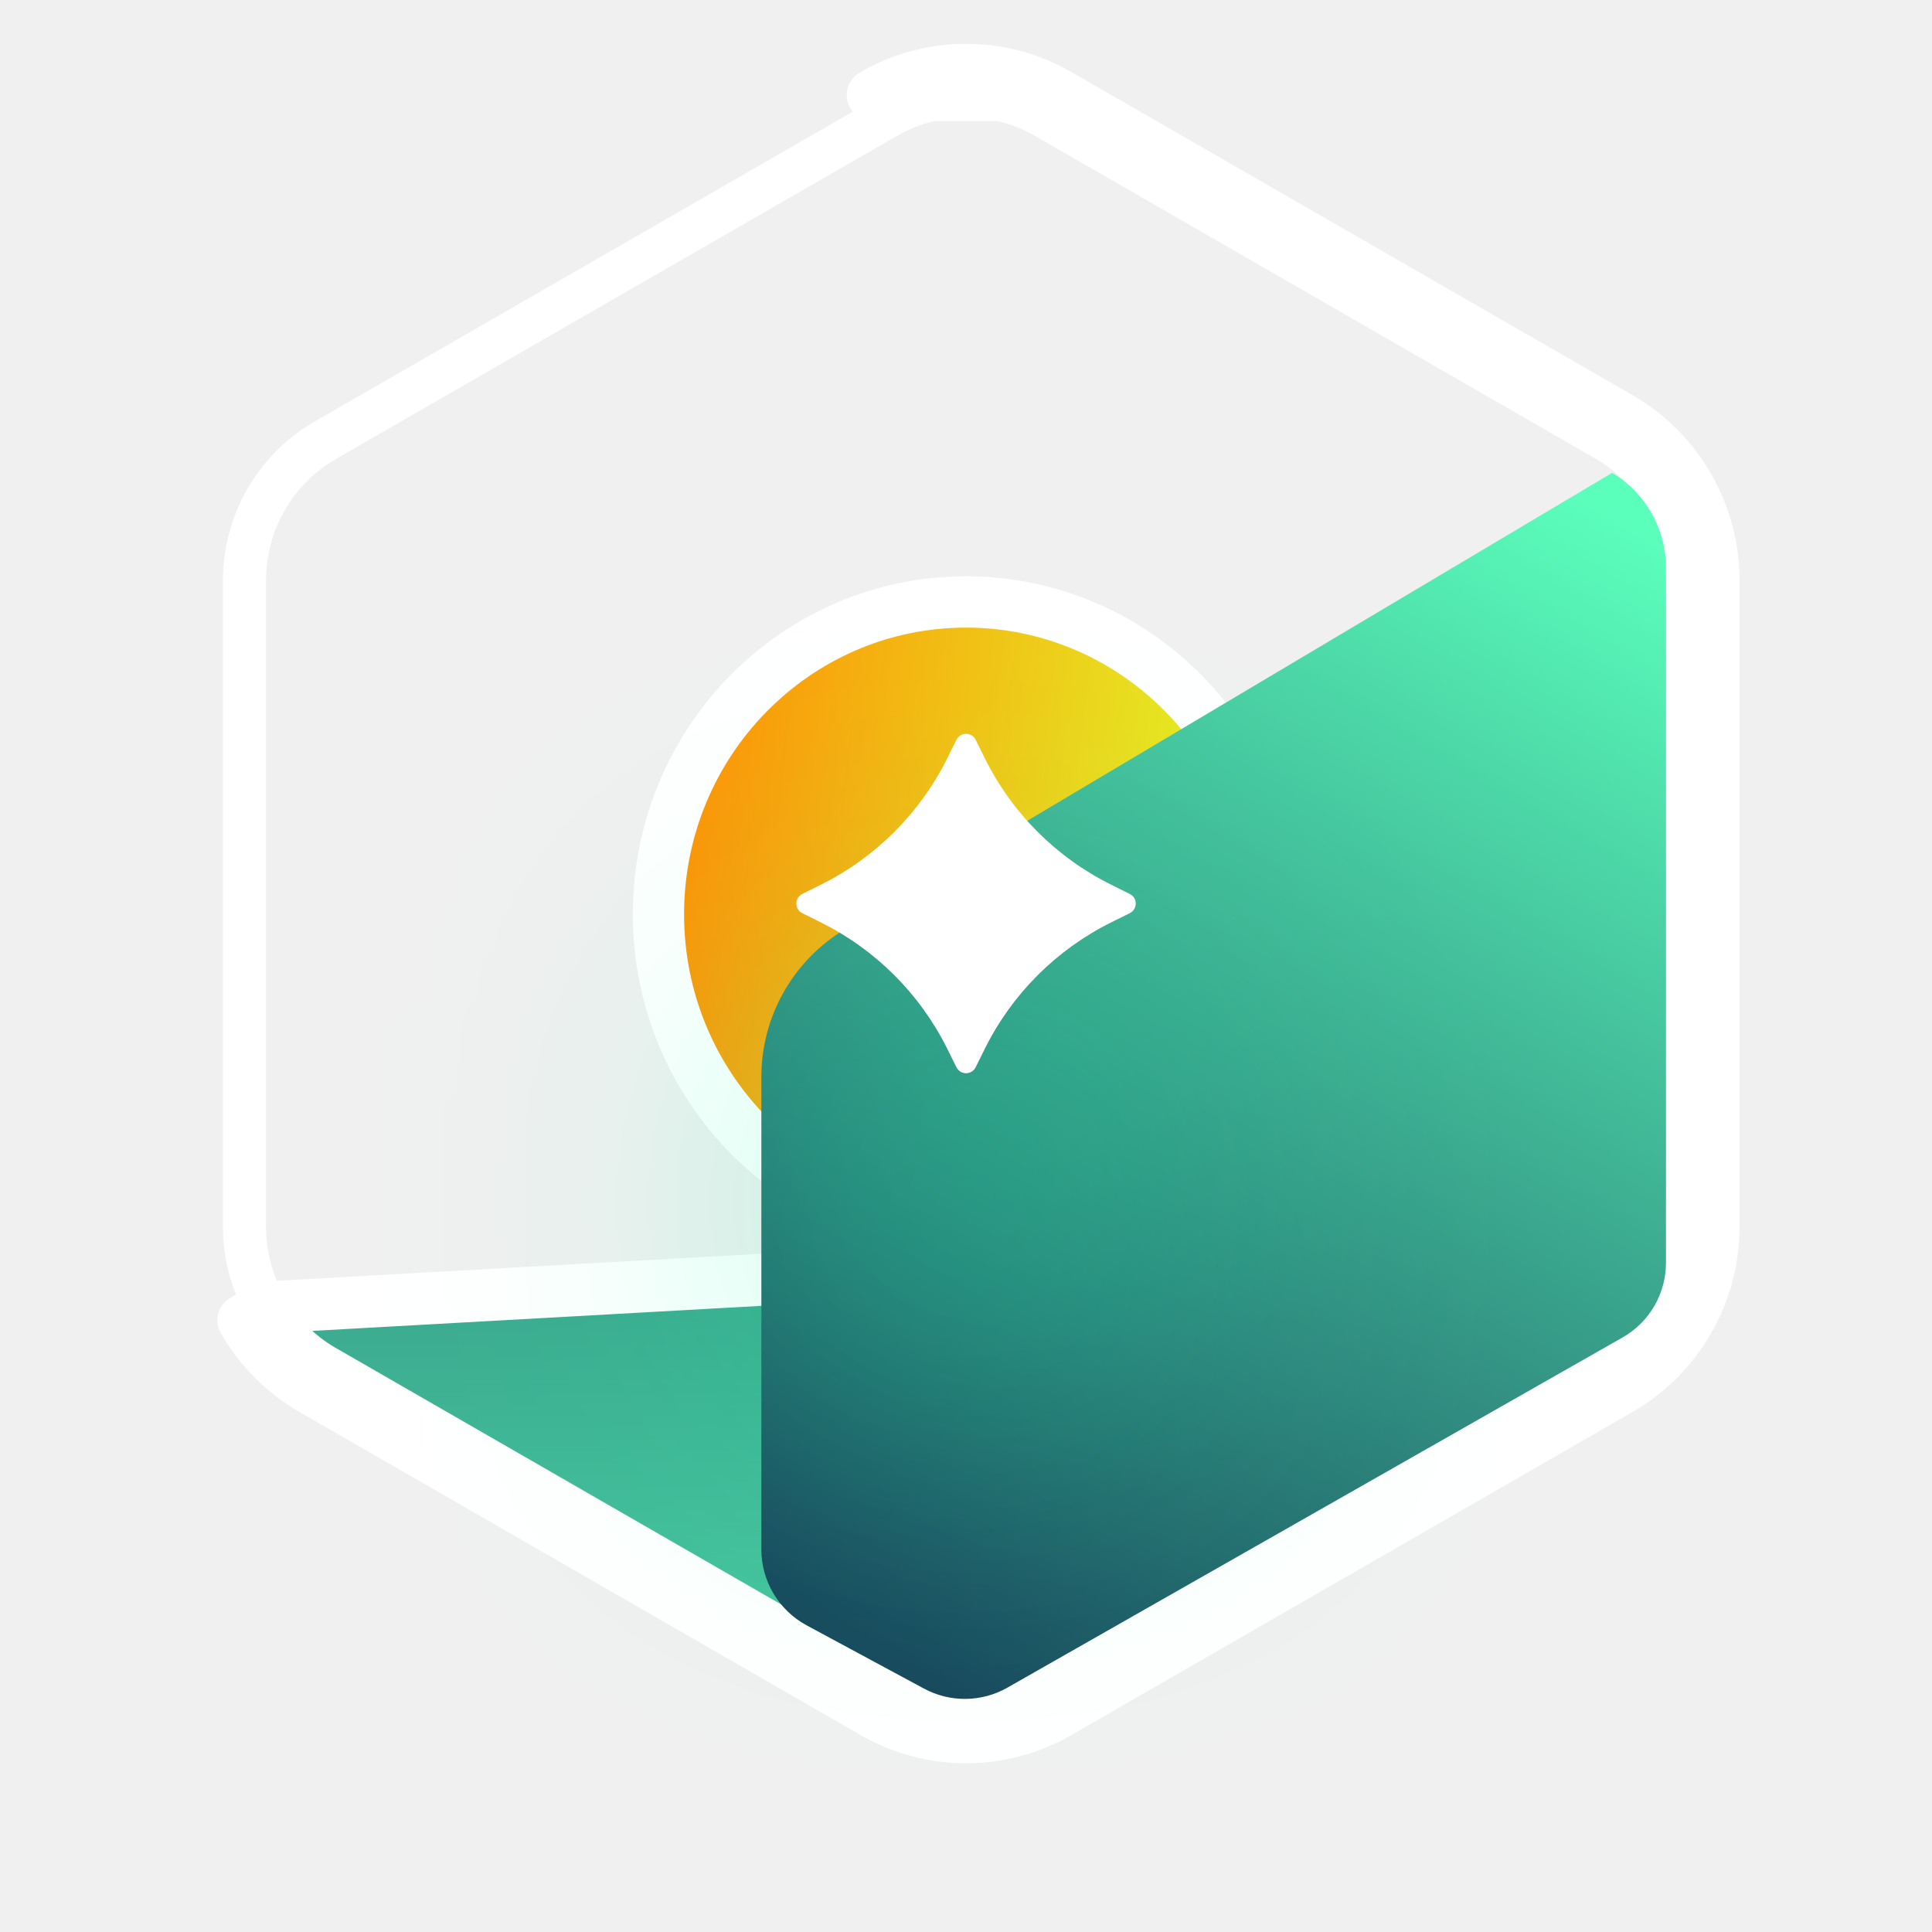
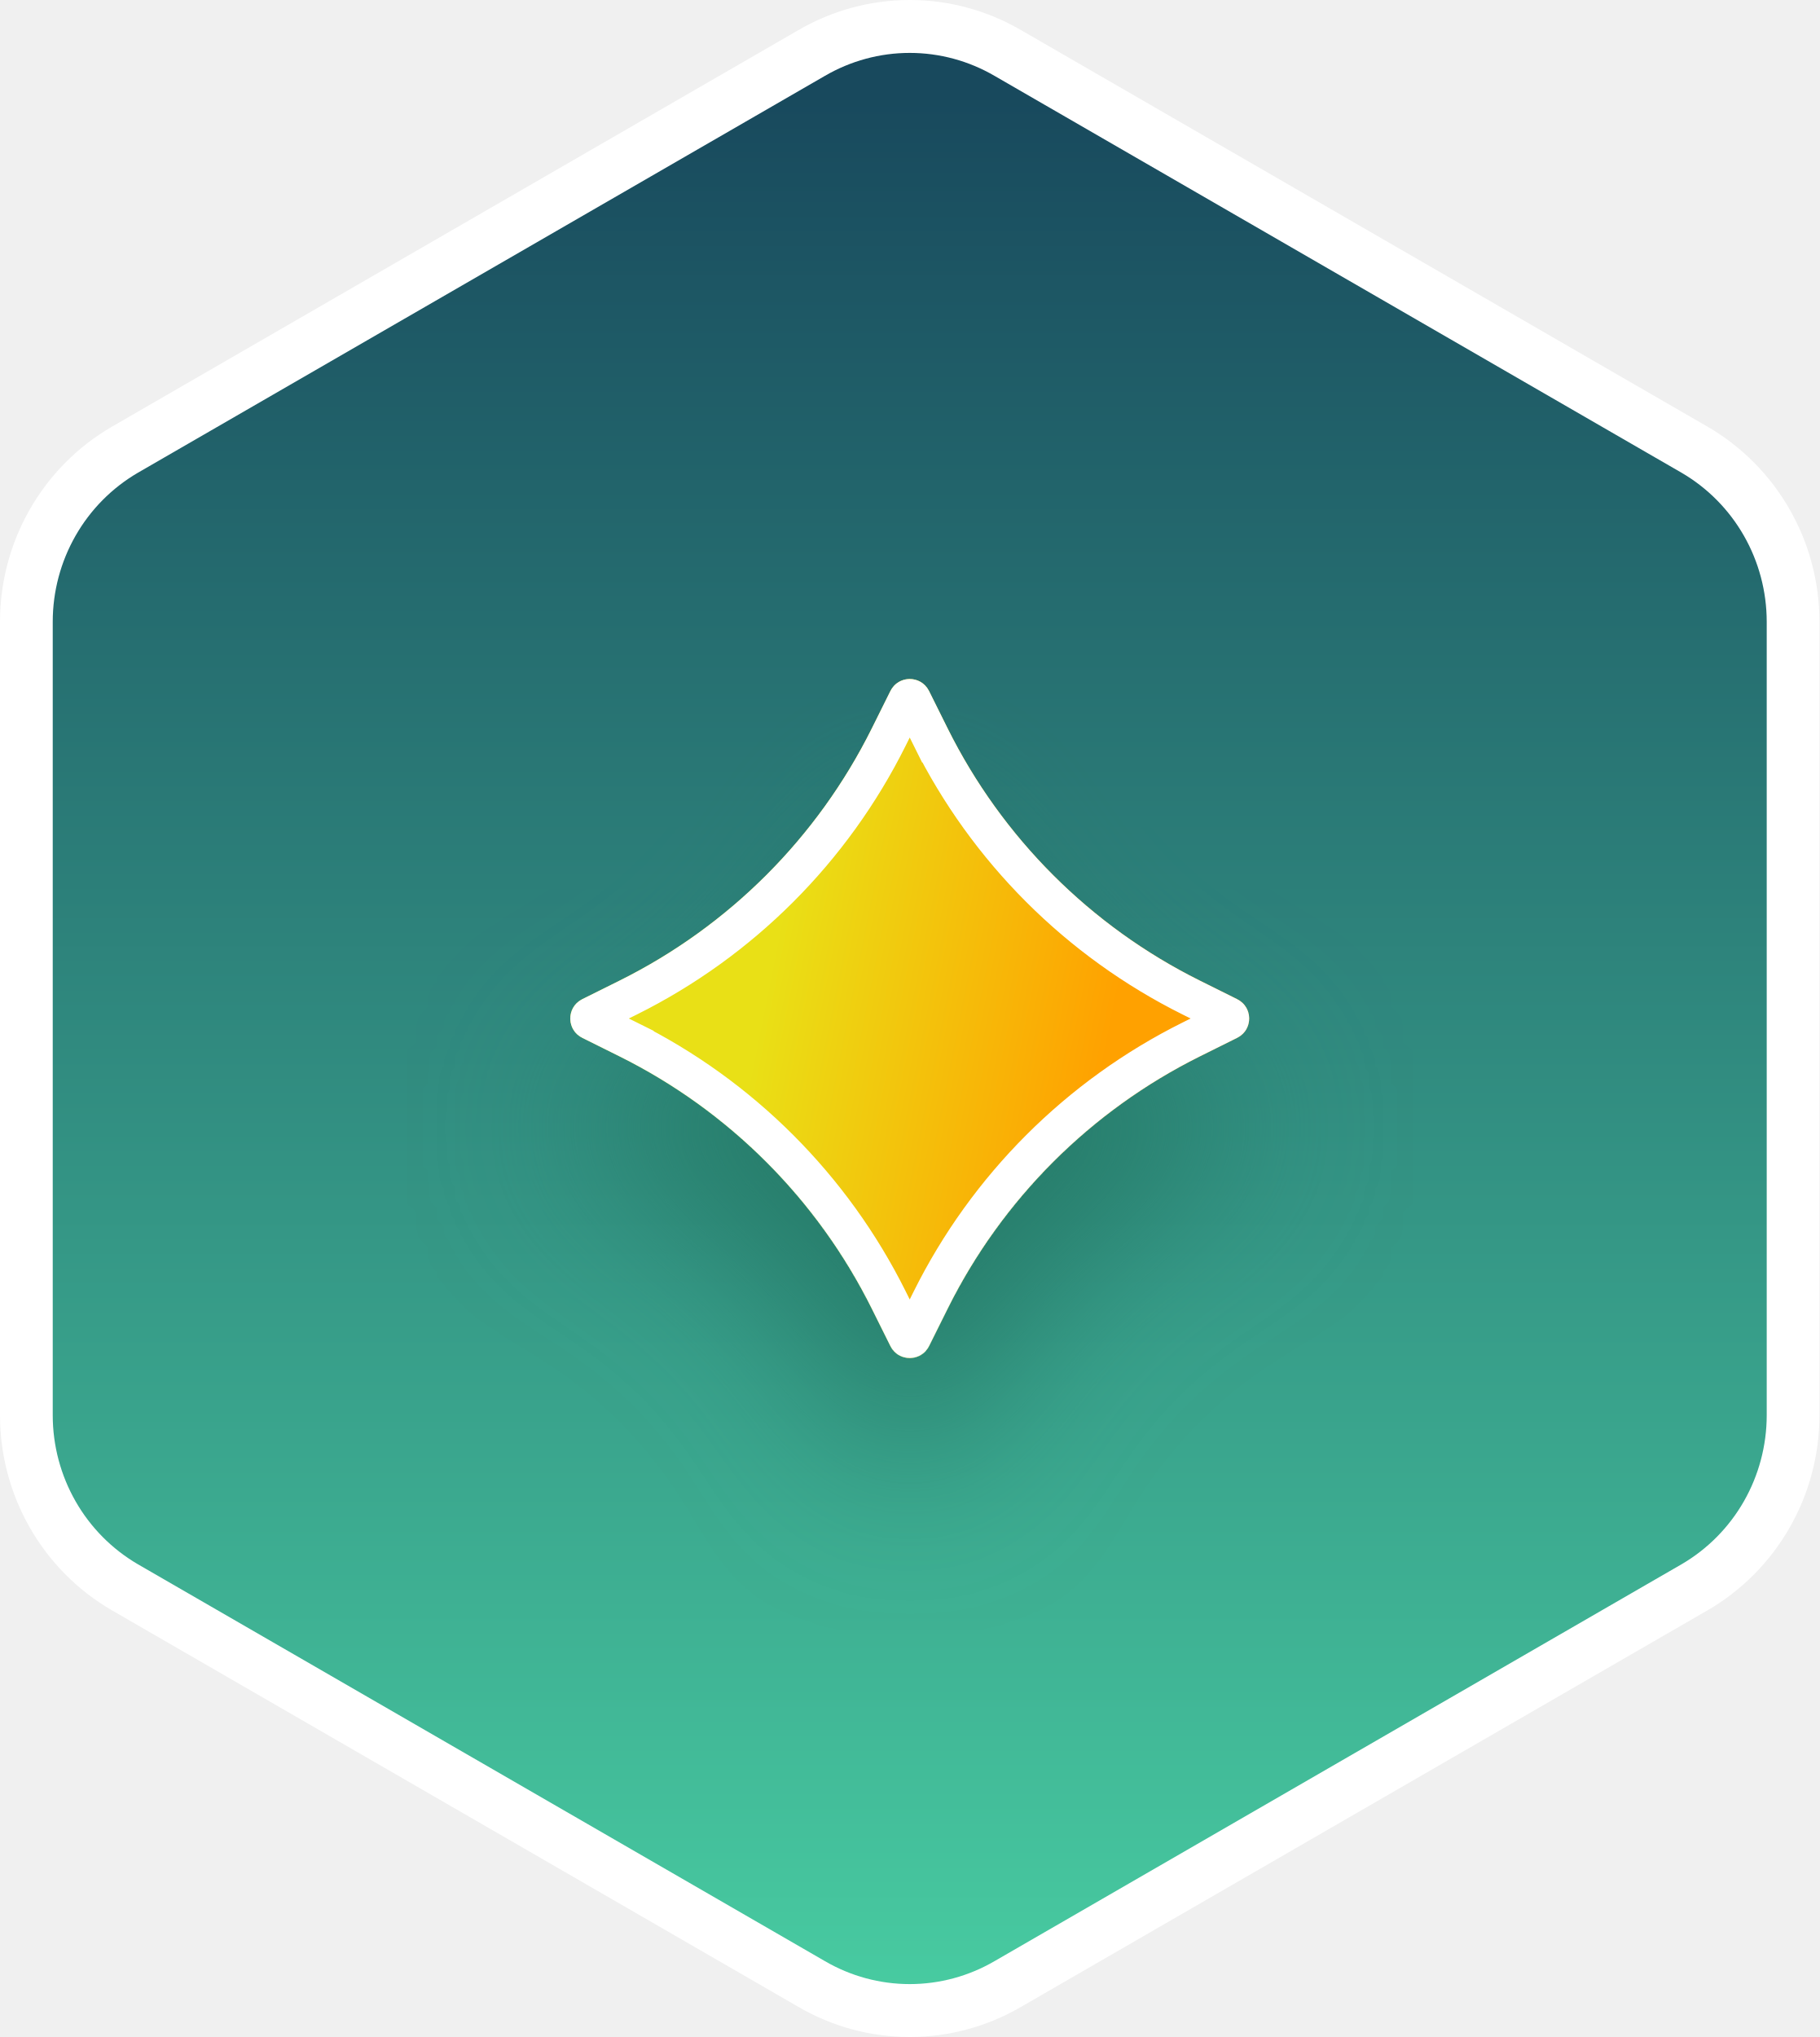
- <svg xmlns="http://www.w3.org/2000/svg" width="26" height="26" viewBox="0 0 26 26" fill="none">
-   <g id="Rewards">
-     <g id="Group 27524">
-       <path id="Vector" d="M23.06 16.508V16.509C23.06 16.951 22.944 17.385 22.724 17.768C22.504 18.151 22.188 18.47 21.807 18.692L21.806 18.692L14.255 23.04C14.255 23.041 14.254 23.041 14.254 23.041C13.873 23.262 13.44 23.379 13 23.379C12.559 23.379 12.127 23.262 11.746 23.041C11.745 23.041 11.745 23.041 11.745 23.04L4.194 18.692L4.193 18.692C3.812 18.47 3.496 18.151 3.276 17.768C3.276 17.768 3.276 17.768 3.276 17.768L3.579 17.595L23.06 16.508ZM23.06 16.508V7.811V7.811M23.06 16.508V7.811M23.06 7.811C23.06 7.368 22.944 6.934 22.724 6.551C22.504 6.168 22.188 5.849 21.807 5.628L21.806 5.627M23.06 7.811L21.806 5.627M21.806 5.627L14.255 1.279M21.806 5.627L14.255 1.279M14.255 1.279C14.255 1.279 14.254 1.279 14.254 1.278M14.255 1.279L14.254 1.278M14.254 1.278C13.873 1.057 13.44 0.94 13 0.94C12.559 0.94 12.127 1.057 11.746 1.278C11.745 1.279 11.745 1.279 11.745 1.279L14.254 1.278Z" fill="url(#paint0_linear_16058_307)" stroke="white" stroke-width="0.7" stroke-linecap="round" stroke-linejoin="round" />
-       <path id="Vector (Stroke)" fill-rule="evenodd" clip-rule="evenodd" d="M11.776 1.33C12.148 1.114 12.57 1 13 1C13.43 1 13.852 1.114 14.224 1.33C14.224 1.33 14.225 1.331 14.225 1.331L21.777 5.679C22.149 5.896 22.457 6.207 22.672 6.581C22.887 6.955 23 7.379 23 7.81V16.508C23 16.94 22.887 17.364 22.672 17.738C22.457 18.112 22.149 18.423 21.777 18.64L21.776 18.64L14.225 22.988C14.225 22.988 14.224 22.988 14.224 22.988C13.852 23.205 13.43 23.319 13 23.319C12.57 23.319 12.148 23.205 11.776 22.988C11.776 22.988 11.775 22.988 11.775 22.988L4.224 18.64L4.223 18.64C3.851 18.423 3.543 18.112 3.328 17.738C3.114 17.364 3 16.94 3 16.508V7.81C3 7.379 3.114 6.955 3.328 6.581C3.543 6.207 3.851 5.896 4.223 5.679L4.224 5.679L11.775 1.331C11.775 1.331 11.776 1.33 11.776 1.33ZM13 1.58C12.672 1.58 12.351 1.667 12.067 1.832L12.066 1.832L4.515 6.18C4.514 6.181 4.514 6.181 4.514 6.181C4.231 6.346 3.995 6.583 3.831 6.869C3.667 7.155 3.58 7.48 3.58 7.811V16.508C3.58 16.839 3.667 17.164 3.831 17.45C3.995 17.736 4.231 17.973 4.514 18.138C4.514 18.138 4.514 18.138 4.515 18.138L12.067 22.487C12.351 22.652 12.672 22.739 13 22.739C13.328 22.739 13.649 22.652 13.933 22.487L13.934 22.486L21.485 18.138C21.486 18.138 21.486 18.138 21.486 18.138C21.769 17.973 22.005 17.736 22.169 17.45C22.333 17.164 22.42 16.839 22.42 16.508V7.811C22.42 7.48 22.333 7.155 22.169 6.869C22.005 6.583 21.769 6.346 21.486 6.181C21.486 6.181 21.486 6.181 21.485 6.18L13.934 1.832L13.933 1.832C13.649 1.667 13.328 1.58 13 1.58Z" fill="white" />
-       <path id="Ellipse 2905" d="M17.284 12.304C17.284 14.705 15.366 16.652 13 16.652C10.634 16.652 8.716 14.705 8.716 12.304C8.716 9.903 10.634 7.956 13 7.956C15.366 7.956 17.284 9.903 17.284 12.304Z" fill="url(#paint1_linear_16058_307)" />
-       <path id="Ellipse 2905 (Stroke)" d="M16.894 12.304C16.894 14.495 15.145 16.262 13 16.262C10.855 16.262 9.106 14.495 9.106 12.304C9.106 10.113 10.855 8.346 13 8.346C15.145 8.346 16.894 10.113 16.894 12.304ZM13 16.752C15.423 16.752 17.384 14.759 17.384 12.304C17.384 9.849 15.423 7.856 13 7.856C10.578 7.856 8.616 9.849 8.616 12.304C8.616 14.759 10.578 16.752 13 16.752Z" fill="white" stroke="white" stroke-width="0.2" />
-     </g>
-     <path id="Subtract" d="M10.246 14.493C10.246 13.675 10.677 12.918 11.38 12.5L21.696 6.363C22.145 6.632 22.42 7.118 22.42 7.642V16.993C22.42 17.41 22.197 17.794 21.834 18L13.558 22.711C13.211 22.909 12.786 22.914 12.434 22.724L10.855 21.873C10.48 21.67 10.246 21.279 10.246 20.852V14.493Z" fill="url(#paint2_linear_16058_307)" />
-     <g id="Star 1" filter="url(#filter0_d_16058_307)">
-       <path d="M12.871 9.956C12.924 9.849 13.077 9.849 13.13 9.956L13.256 10.21C13.621 10.944 14.216 11.538 14.95 11.904L15.204 12.03C15.311 12.083 15.311 12.236 15.204 12.289L14.95 12.415C14.216 12.781 13.621 13.375 13.256 14.109L13.13 14.363C13.077 14.47 12.924 14.47 12.871 14.363L12.745 14.109C12.379 13.375 11.784 12.781 11.05 12.415L10.797 12.289C10.69 12.236 10.69 12.083 10.797 12.03L11.05 11.904C11.784 11.538 12.379 10.944 12.745 10.21L12.871 9.956Z" fill="white" />
+ <svg xmlns="http://www.w3.org/2000/svg" width="67" height="75" viewBox="0 0 67 75" fill="none">
+   <path d="M66.379 52.114V52.114V22.887V22.887C66.377 21.545 66.027 20.226 65.362 19.064C64.698 17.902 63.742 16.936 62.591 16.264L62.589 16.264L37.29 1.651C37.29 1.651 37.29 1.651 37.29 1.651C36.138 0.978 34.831 0.624 33.5 0.624C32.169 0.624 30.862 0.978 29.709 1.651C29.709 1.651 29.709 1.651 29.709 1.651L4.41 16.264L4.409 16.264C3.258 16.936 2.302 17.902 1.637 19.064C0.973 20.226 0.622 21.545 0.621 22.887V22.887L0.621 52.114L0.621 52.114C0.622 53.456 0.973 54.774 1.637 55.937C2.302 57.099 3.258 58.065 4.409 58.736L4.41 58.737L29.709 73.35C29.709 73.35 29.709 73.35 29.709 73.35C30.862 74.022 32.169 74.376 33.5 74.376C34.831 74.376 36.138 74.022 37.29 73.35C37.29 73.35 37.29 73.35 37.29 73.35L62.589 58.737L62.591 58.736C63.742 58.065 64.698 57.099 65.362 55.937C66.027 54.774 66.377 53.456 66.379 52.114Z" fill="url(#paint0_linear_459_8218)" stroke="white" stroke-width="0.7" stroke-linecap="round" stroke-linejoin="round" />
+   <path fill-rule="evenodd" clip-rule="evenodd" d="M29.399 1.11C30.646 0.383 32.06 0 33.5 0C34.94 0 36.354 0.383 37.601 1.11C37.601 1.11 37.602 1.111 37.603 1.111L62.903 15.724C64.148 16.451 65.182 17.496 65.901 18.753C66.62 20.01 66.999 21.435 67 22.886V52.114C66.999 53.565 66.62 54.99 65.901 56.247C65.182 57.504 64.148 58.549 62.903 59.276L62.899 59.278L37.603 73.889C37.602 73.889 37.602 73.889 37.601 73.89C36.355 74.617 34.94 75 33.5 75C32.06 75 30.645 74.617 29.398 73.89C29.398 73.889 29.398 73.889 29.397 73.889L4.101 59.278L4.097 59.276C2.851 58.549 1.818 57.504 1.099 56.247C0.38 54.99 0.001 53.565 0 52.114V22.886C0.001 21.435 0.38 20.01 1.099 18.753C1.818 17.496 2.851 16.451 4.097 15.724L4.101 15.722L29.397 1.111C29.398 1.111 29.399 1.11 29.399 1.11ZM33.5 1.948C32.403 1.948 31.325 2.24 30.374 2.795L30.37 2.797L5.074 17.408C5.073 17.409 5.072 17.409 5.072 17.409C4.123 17.964 3.333 18.761 2.784 19.722C2.234 20.684 1.943 21.775 1.942 22.887V52.113C1.943 53.225 2.234 54.316 2.784 55.278C3.333 56.239 4.123 57.036 5.072 57.591C5.072 57.591 5.073 57.591 5.074 57.592L30.374 72.205C31.325 72.76 32.403 73.052 33.5 73.052C34.597 73.052 35.675 72.76 36.626 72.205L36.63 72.203L61.926 57.592C61.927 57.591 61.928 57.591 61.928 57.591C62.877 57.036 63.667 56.239 64.216 55.278C64.766 54.316 65.057 53.224 65.058 52.112V22.888C65.057 21.776 64.766 20.684 64.216 19.722C63.667 18.761 62.877 17.964 61.928 17.409C61.928 17.409 61.927 17.409 61.926 17.408L36.63 2.797L36.626 2.795C35.675 2.24 34.597 1.948 33.5 1.948Z" fill="white" />
+   <mask id="mask0_459_8218" style="mask-type:alpha" maskUnits="userSpaceOnUse" x="0" y="0" width="65" height="73">
+     <path d="M65 51.103V21.897C64.999 20.617 64.664 19.359 64.031 18.25C63.397 17.142 62.486 16.221 61.389 15.581L36.111 0.978C35.013 0.337 33.768 3.05176e-05 32.5 3.05176e-05C31.232 3.05176e-05 29.987 0.337 28.889 0.978L3.611 15.581C2.514 16.221 1.603 17.142 0.969 18.25C0.336 19.359 0.001 20.617 0 21.897V51.103C0.001 52.383 0.336 53.641 0.969 54.749C1.603 55.858 2.514 56.779 3.611 57.419L28.889 72.022C29.987 72.663 31.232 73 32.5 73C33.768 73 35.013 72.663 36.111 72.022L61.389 57.419C62.486 56.779 63.397 55.858 64.031 54.749C64.664 53.641 64.999 52.383 65 51.103Z" fill="white" />
+   </mask>
+   <g mask="url(#mask0_459_8218)">
+     <g filter="url(#filter0_d_459_8218)">
+       <path d="M32.79 25.44C33.082 24.853 33.918 24.853 34.21 25.44L34.9 26.826C36.9 30.844 40.156 34.1 44.174 36.1L45.56 36.79C46.147 37.082 46.147 37.918 45.56 38.21L44.174 38.9C40.156 40.9 36.9 44.156 34.9 48.174L34.21 49.56C33.918 50.147 33.082 50.147 32.79 49.56L32.1 48.174C30.1 44.156 26.844 40.9 22.826 38.9L21.44 38.21C20.853 37.918 20.853 37.082 21.44 36.79L22.826 36.1C26.844 34.1 30.1 30.844 32.1 26.826L32.79 25.44Z" fill="url(#paint1_linear_459_8218)" />
+       <path d="M34.273 27.138L34.87 26.841L34.273 27.138C36.341 31.292 39.708 34.659 43.862 36.727L45.248 37.416C45.272 37.428 45.282 37.441 45.287 37.45C45.294 37.462 45.3 37.479 45.3 37.5C45.3 37.521 45.294 37.538 45.287 37.55C45.282 37.56 45.272 37.572 45.248 37.584L43.862 38.273C39.708 40.341 36.341 43.708 34.273 47.862L33.584 49.248C33.572 49.272 33.56 49.282 33.55 49.287C33.538 49.294 33.521 49.3 33.5 49.3C33.479 49.3 33.462 49.294 33.45 49.287C33.44 49.282 33.428 49.272 33.416 49.248L32.727 47.862C30.659 43.708 27.292 40.341 23.138 38.273L22.86 38.831L23.138 38.273L21.752 37.584C21.728 37.572 21.718 37.56 21.713 37.55C21.706 37.538 21.7 37.521 21.7 37.5C21.7 37.479 21.706 37.462 21.713 37.45C21.718 37.441 21.728 37.428 21.752 37.416L23.138 36.727C27.292 34.659 30.659 31.292 32.727 27.138L33.416 25.752C33.428 25.728 33.44 25.718 33.45 25.713C33.462 25.706 33.479 25.7 33.5 25.7C33.521 25.7 33.538 25.706 33.55 25.713C33.56 25.718 33.572 25.728 33.584 25.752L34.273 27.138Z" stroke="white" stroke-width="1.4" />
    </g>
  </g>
  <defs>
-     <filter id="filter0_d_16058_307" x="0.717" y="3.876" width="24.567" height="24.567" filterUnits="userSpaceOnUse" color-interpolation-filters="sRGB">
+     <filter id="filter0_d_459_8218" x="15" y="23" width="37" height="37" filterUnits="userSpaceOnUse" color-interpolation-filters="sRGB">
      <feFlood flood-opacity="0" result="BackgroundImageFix" />
      <feColorMatrix in="SourceAlpha" type="matrix" values="0 0 0 0 0 0 0 0 0 0 0 0 0 0 0 0 0 0 127 0" result="hardAlpha" />
      <feOffset dy="4" />
-       <feGaussianBlur stdDeviation="5" />
+       <feGaussianBlur stdDeviation="3" />
      <feComposite in2="hardAlpha" operator="out" />
-       <feColorMatrix type="matrix" values="0 0 0 0 0.075 0 0 0 0 1 0 0 0 0 0.67 0 0 0 1 0" />
-       <feBlend mode="normal" in2="BackgroundImageFix" result="effect1_dropShadow_16058_307" />
-       <feBlend mode="normal" in="SourceGraphic" in2="effect1_dropShadow_16058_307" result="shape" />
+       <feColorMatrix type="matrix" values="0 0 0 0 0.15 0 0 0 0 0.487 0 0 0 0 0.415 0 0 0 1 0" />
+       <feBlend mode="normal" in2="BackgroundImageFix" result="effect1_dropShadow_459_8218" />
+       <feBlend mode="normal" in="SourceGraphic" in2="effect1_dropShadow_459_8218" result="shape" />
    </filter>
-     <linearGradient id="paint0_linear_16058_307" x1="13" y1="31.145" x2="13" y2="2.015" gradientUnits="userSpaceOnUse">
+     <linearGradient id="paint0_linear_459_8218" x1="33.5" y1="101.299" x2="33.5" y2="3.409" gradientUnits="userSpaceOnUse">
      <stop stop-color="#5BFFBC" />
      <stop offset="1" stop-color="#18495D" />
    </linearGradient>
-     <linearGradient id="paint1_linear_16058_307" x1="8.716" y1="11.435" x2="17.545" y2="12.47" gradientUnits="userSpaceOnUse">
-       <stop stop-color="#FF8E04" />
-       <stop offset="1" stop-color="#E1FF29" />
-     </linearGradient>
-     <linearGradient id="paint2_linear_16058_307" x1="21.84" y1="6.942" x2="12.56" y2="22.598" gradientUnits="userSpaceOnUse">
-       <stop stop-color="#5BFFBC" />
-       <stop offset="1" stop-color="#18495D" />
+     <linearGradient id="paint1_linear_459_8218" x1="28.502" y1="35.001" x2="41.002" y2="37.501" gradientUnits="userSpaceOnUse">
+       <stop stop-color="#E9E016" />
+       <stop offset="1" stop-color="#FFA100" />
    </linearGradient>
  </defs>
</svg>
